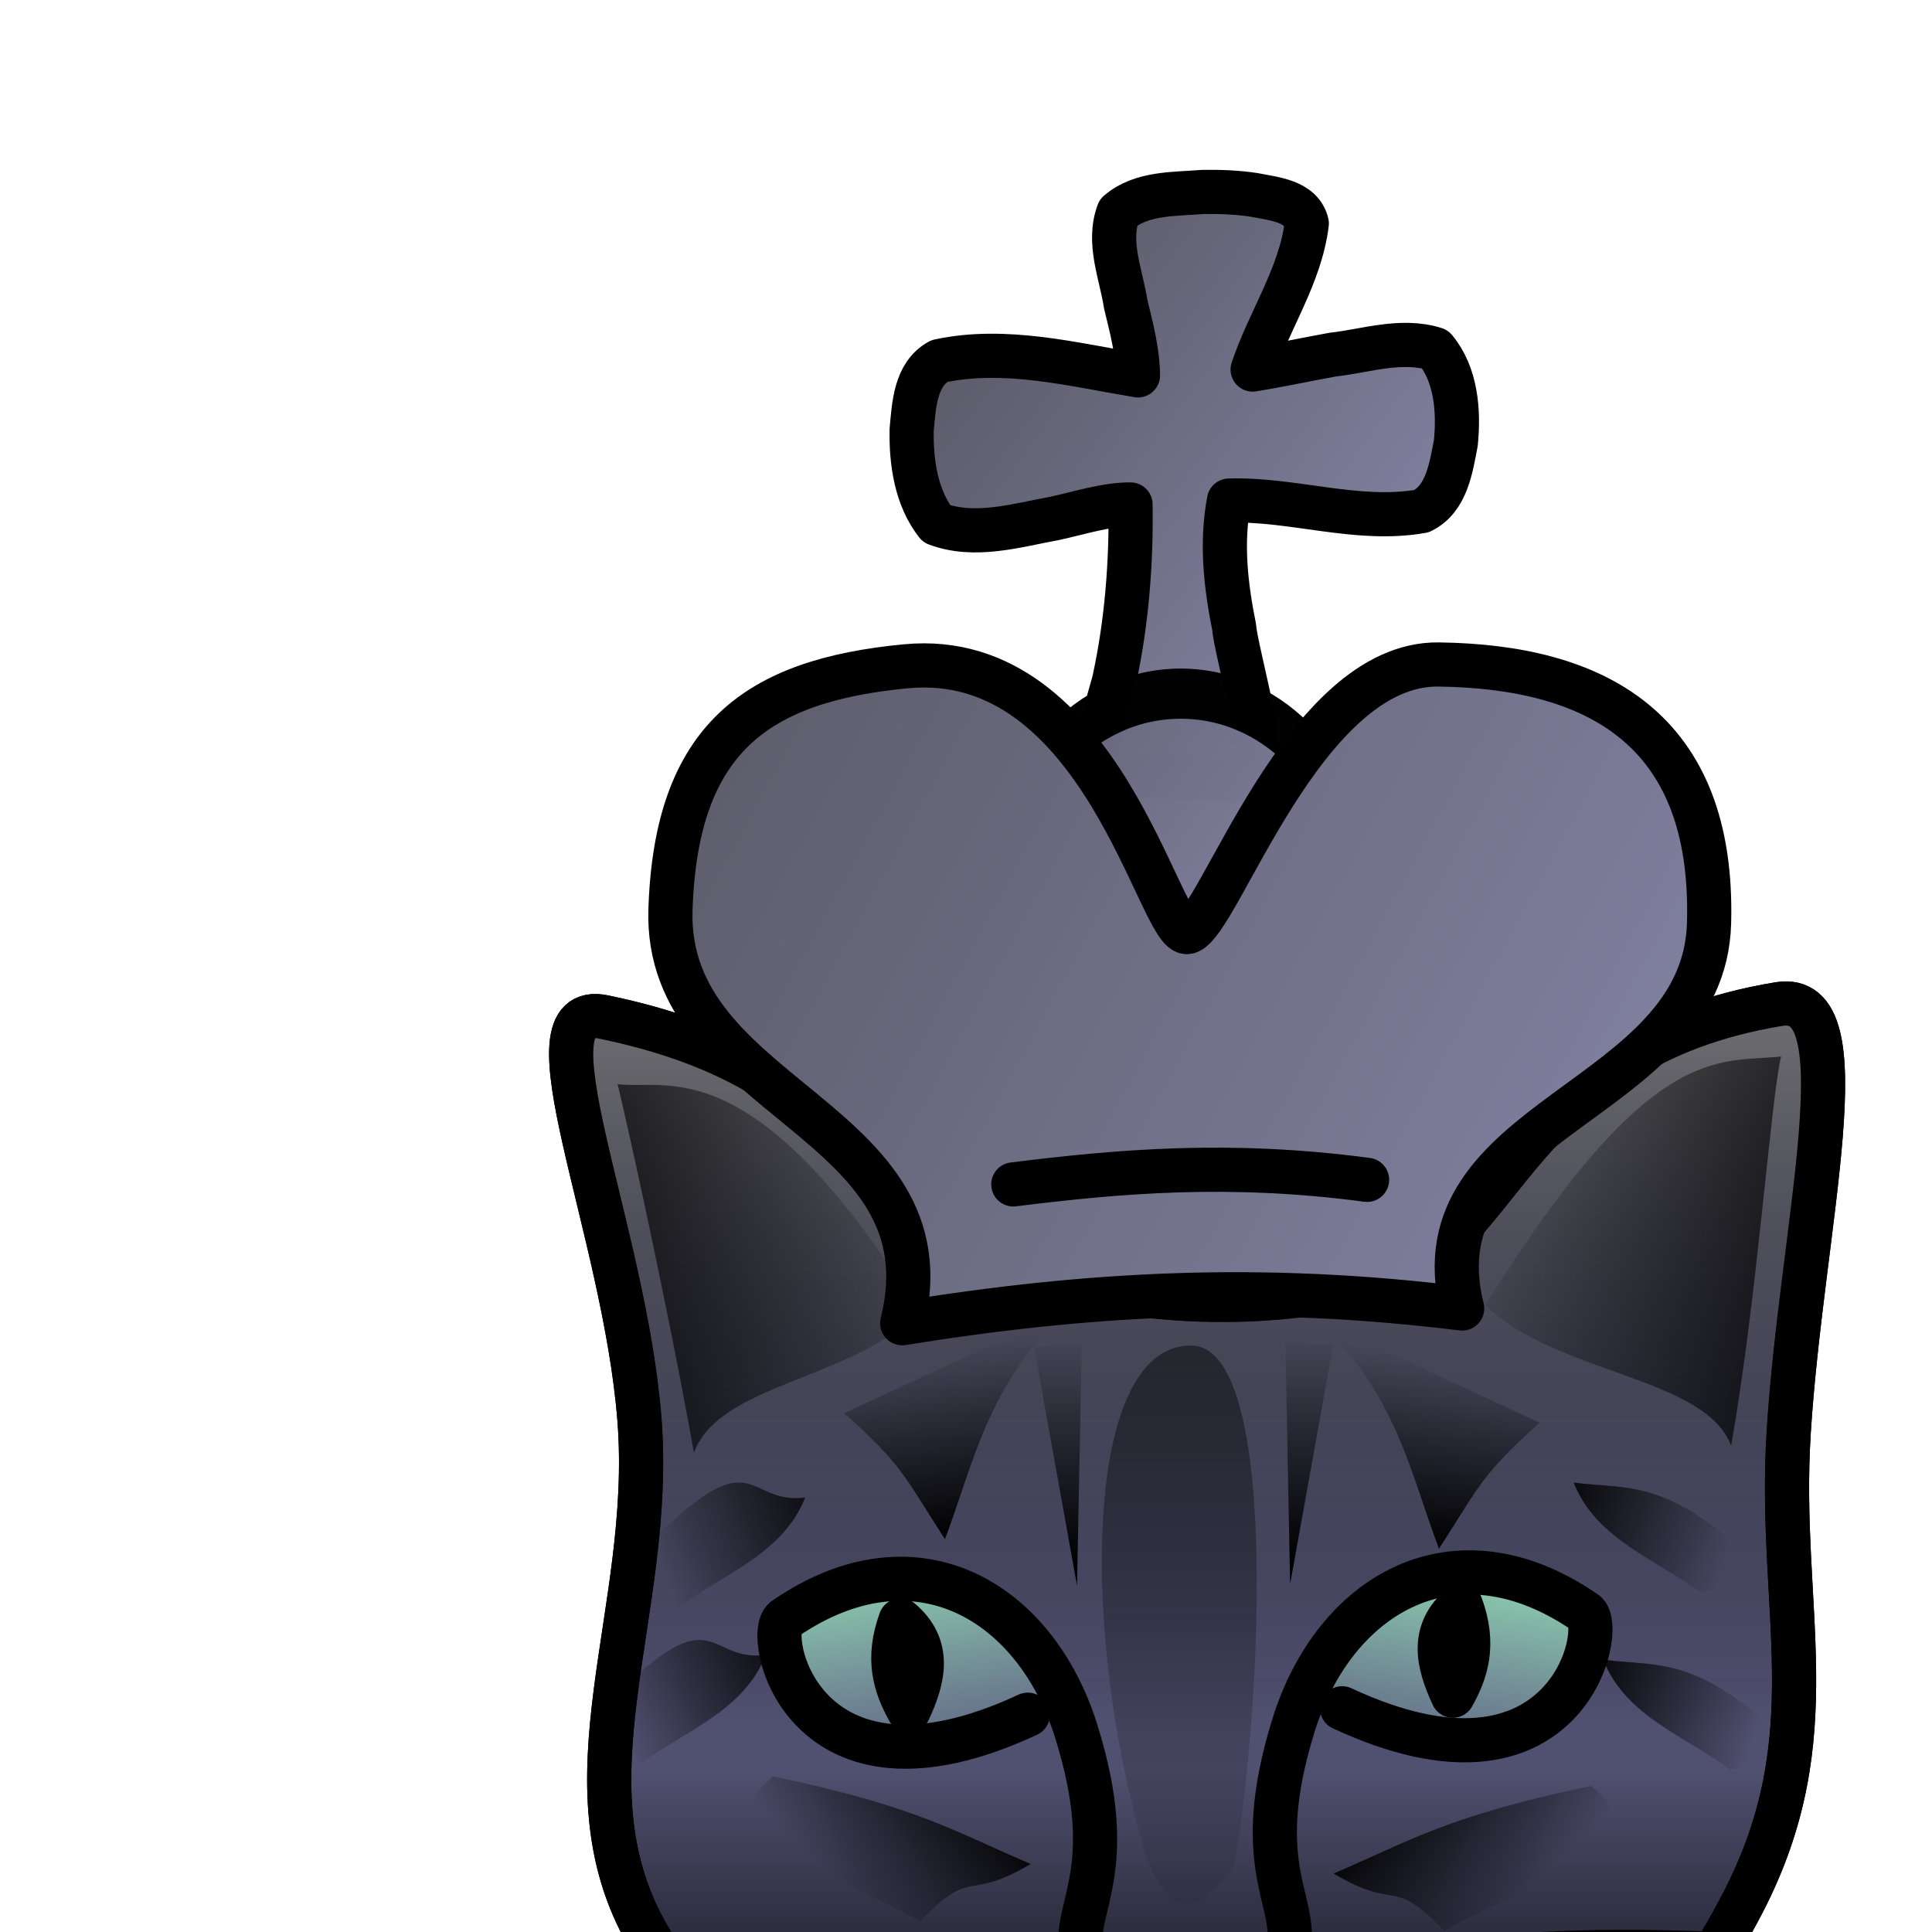
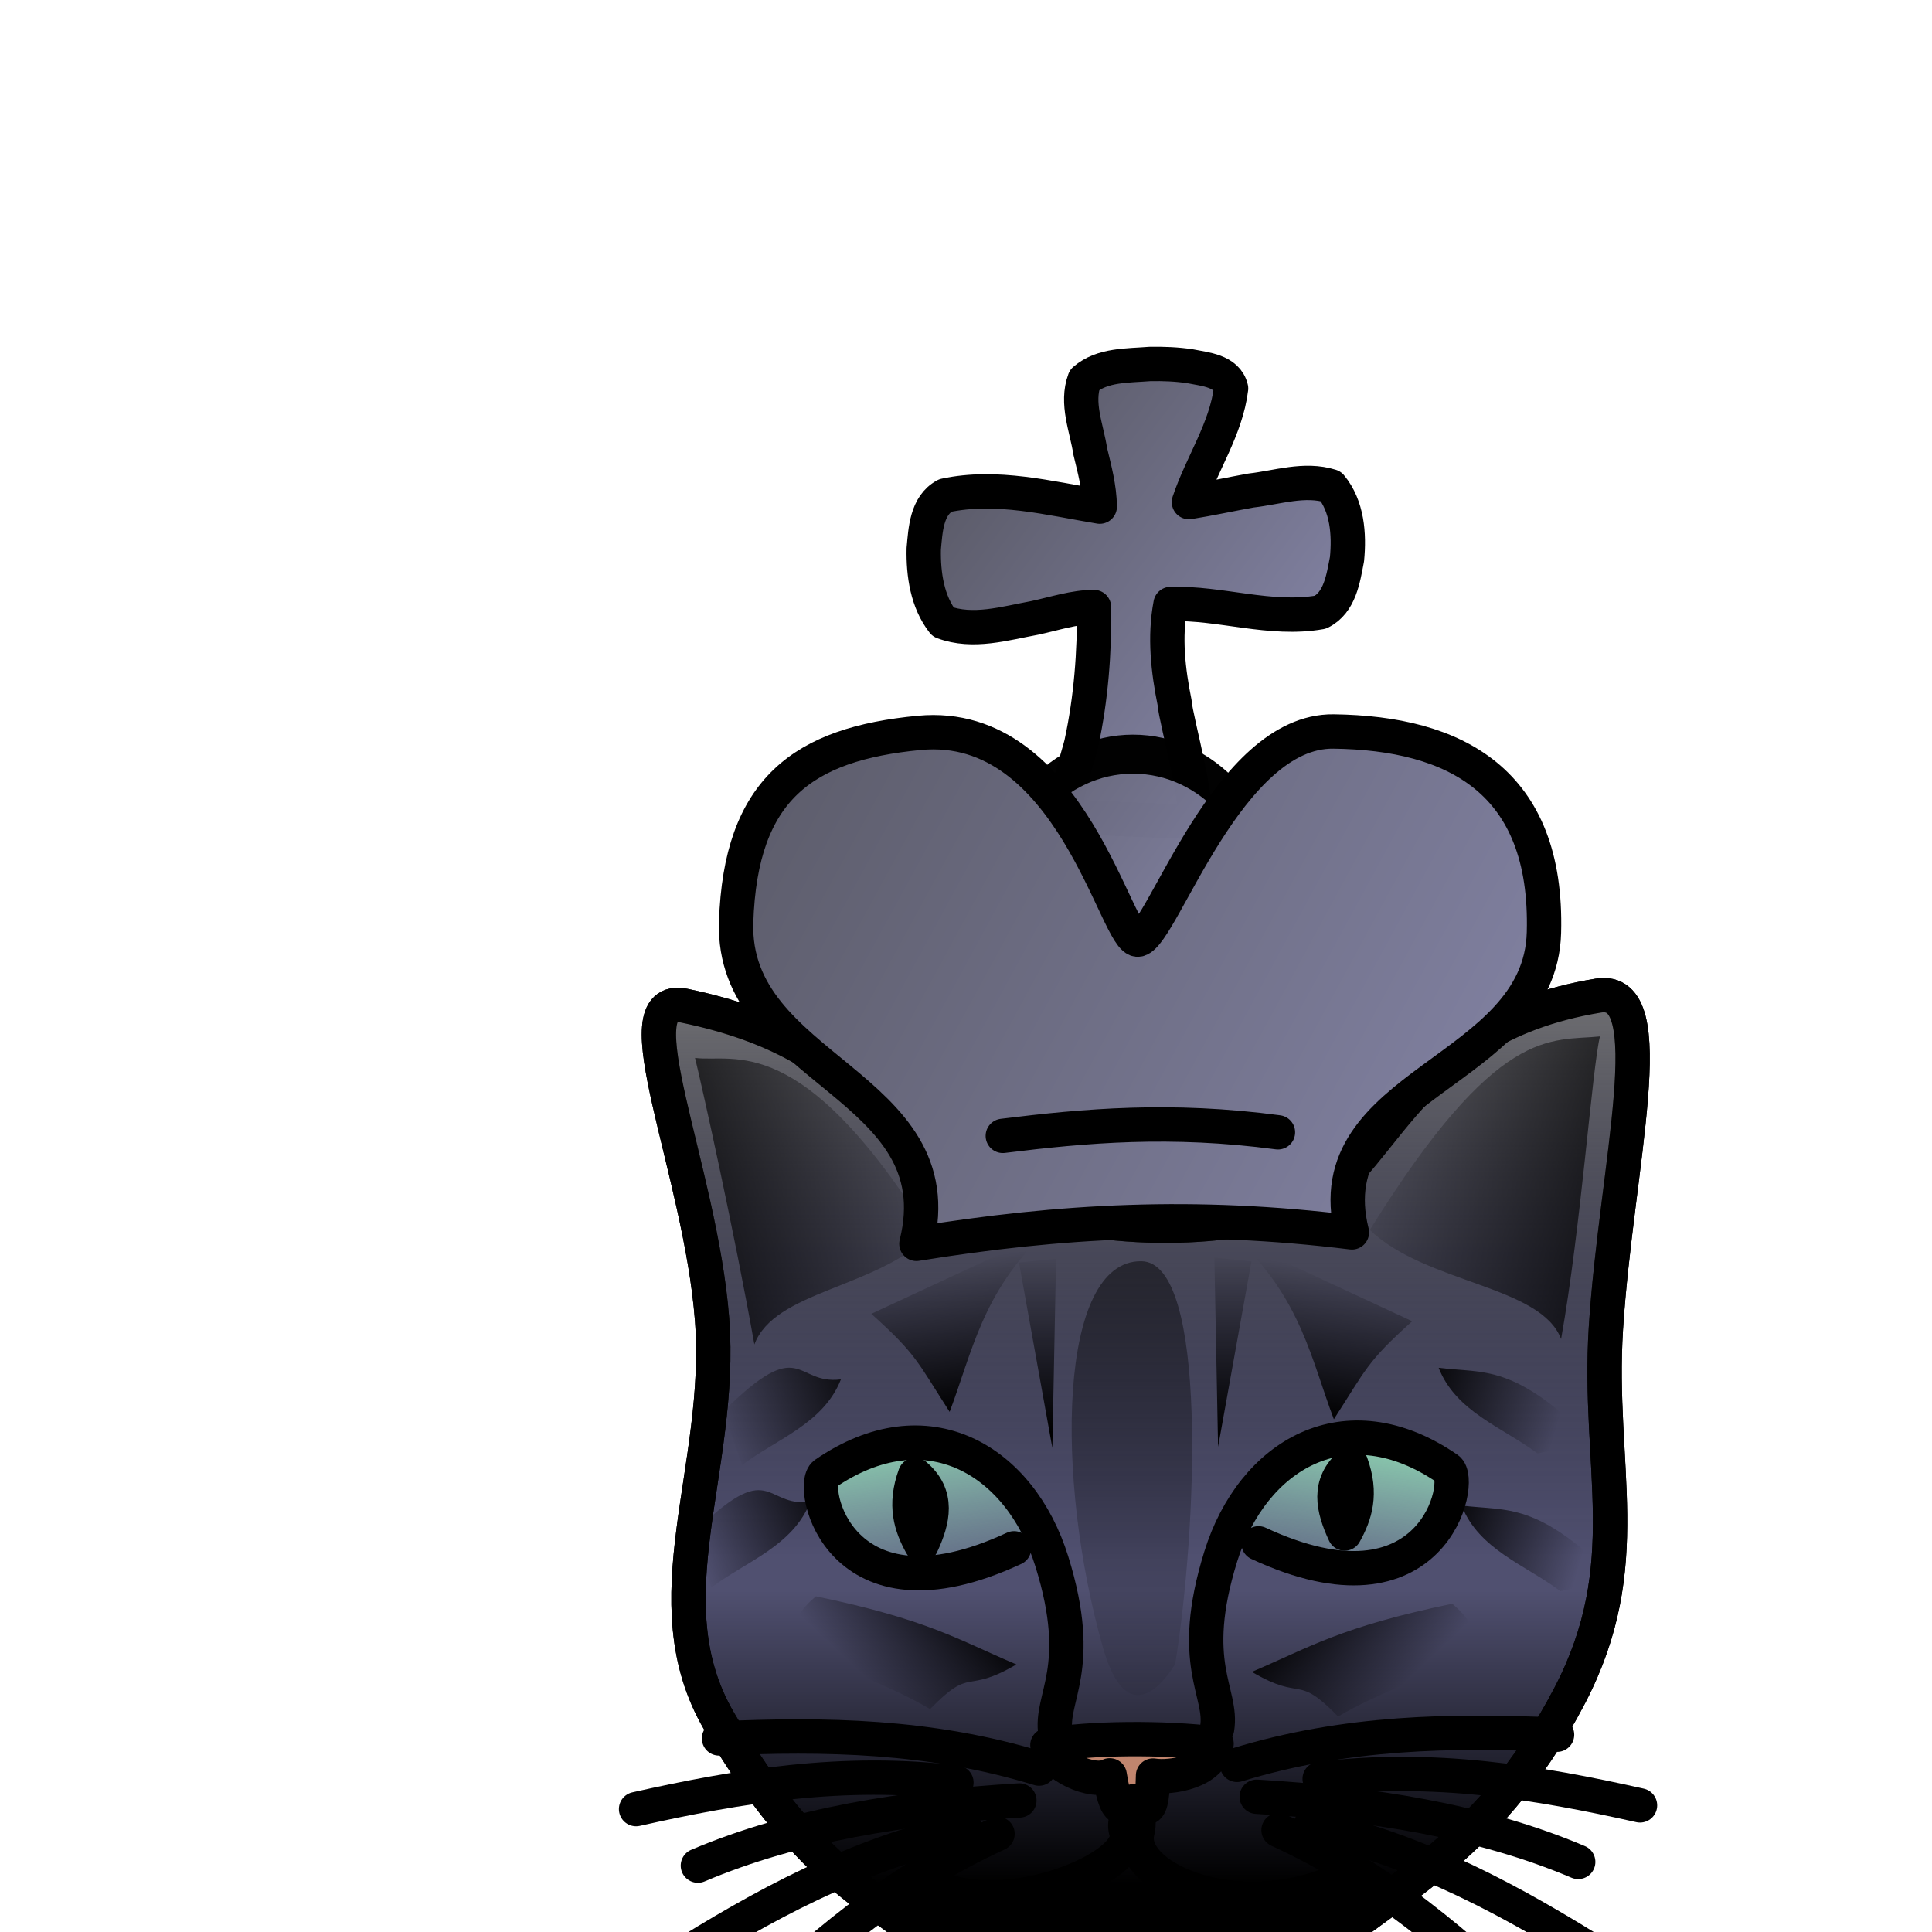
- <svg xmlns="http://www.w3.org/2000/svg" xmlns:xlink="http://www.w3.org/1999/xlink" viewBox="-0.0 -0.0 700.0 700.0" id="svg36220" version="1.0">
+ <svg xmlns="http://www.w3.org/2000/svg" xmlns:xlink="http://www.w3.org/1999/xlink" overflow="hidden" viewBox="-100 -100 900 900" id="svg36220" version="1.0">
  <defs id="defs36222">
    <linearGradient id="linearGradient2338">
      <stop id="stop2340" offset="0" style="stop-color:#404040;stop-opacity:1;" />
      <stop id="stop2342" offset="1" style="stop-color:#8080a0;stop-opacity:1;" />
    </linearGradient>
    <linearGradient xlink:href="#linearGradient2507" id="linearGradient3296" gradientUnits="userSpaceOnUse" x1="472.81" y1="747.087" x2="472.81" y2="566.33" gradientTransform="matrix(0.756161,0,0,0.756161,76.21757,212.6685)" />
    <linearGradient id="linearGradient3284">
      <stop style="stop-color:#808080;stop-opacity:1;" offset="0" id="stop3286" />
      <stop style="stop-color:#000000;stop-opacity:0;" offset="1" id="stop3288" />
    </linearGradient>
    <linearGradient xlink:href="#linearGradient3284" id="linearGradient3290" x1="466.629" y1="160.42" x2="466.629" y2="546.33" gradientUnits="userSpaceOnUse" gradientTransform="matrix(0.756161,0,0,0.756161,76.21757,212.6685)" />
    <linearGradient xlink:href="#linearGradient3268" id="linearGradient3278" gradientUnits="userSpaceOnUse" x1="337.506" y1="472.642" x2="352.788" y2="578.182" gradientTransform="matrix(-0.756161,0,0,0.756161,781.9768,213.9287)" />
    <linearGradient id="linearGradient3268">
      <stop style="stop-color:#8accae;stop-opacity:1;" offset="0" id="stop3270" />
      <stop style="stop-color:#9fc1cd;stop-opacity:0;" offset="1" id="stop3272" />
    </linearGradient>
    <linearGradient xlink:href="#linearGradient3268" id="linearGradient3274" x1="337.506" y1="472.642" x2="352.788" y2="578.182" gradientUnits="userSpaceOnUse" gradientTransform="matrix(0.756161,0,0,0.756161,76.21757,212.6685)" />
    <linearGradient xlink:href="#linearGradient2305" id="linearGradient2313" x1="2087.14" y1="-485" x2="2033.252" y2="-862.516" gradientUnits="userSpaceOnUse" gradientTransform="matrix(0.183292,0,0,0.183292,-36.42853,646.5892)" />
    <linearGradient xlink:href="#linearGradient2305" id="linearGradient2311" x1="2394.735" y1="-485" x2="2394.735" y2="-938.333" gradientUnits="userSpaceOnUse" gradientTransform="matrix(0.183292,0,0,0.183292,-55.61973,656.0762)" />
    <linearGradient xlink:href="#linearGradient2305" id="linearGradient2317" gradientUnits="userSpaceOnUse" gradientTransform="matrix(1.789056e-2,-0.182416,0.182416,1.789056e-2,315.112,1051.291)" x1="2470.081" y1="-364.988" x2="2309.711" y2="-733.761" />
    <linearGradient xlink:href="#linearGradient2305" id="linearGradient2323" gradientUnits="userSpaceOnUse" x1="2234.743" y1="-614.407" x2="1987.283" y2="-832.365" gradientTransform="matrix(7.348649e-3,-0.183144,0.183144,7.348649e-3,447.0847,1057.424)" />
    <linearGradient xlink:href="#linearGradient2305" id="linearGradient2333" gradientUnits="userSpaceOnUse" x1="2087.14" y1="-485" x2="2033.252" y2="-862.516" gradientTransform="matrix(-0.183292,0,0,0.183292,900.1687,650.0454)" />
    <linearGradient xlink:href="#linearGradient2305" id="linearGradient2335" gradientUnits="userSpaceOnUse" gradientTransform="matrix(-0.183292,0,0,0.183292,913.2745,655.5354)" x1="2394.735" y1="-485" x2="2394.735" y2="-938.333" />
    <linearGradient xlink:href="#linearGradient2305" id="linearGradient2337" gradientUnits="userSpaceOnUse" gradientTransform="matrix(-1.789056e-2,-0.182416,-0.182416,1.789056e-2,543.2268,1053.018)" x1="2437.968" y1="-388.633" x2="2293.654" y2="-745.584" />
    <linearGradient xlink:href="#linearGradient2305" id="linearGradient2339" gradientUnits="userSpaceOnUse" gradientTransform="matrix(-7.348649e-3,-0.183144,-0.183144,7.348649e-3,409.5262,1060.88)" x1="2234.743" y1="-614.407" x2="1987.283" y2="-832.365" />
    <linearGradient xlink:href="#linearGradient2305" id="linearGradient2363" gradientUnits="userSpaceOnUse" x1="1647.14" y1="-382.909" x2="2633.252" y2="-582.909" gradientTransform="matrix(0.165748,0,0,0.165748,-91.13033,553.6539)" />
    <linearGradient xlink:href="#linearGradient2305" id="linearGradient2367" gradientUnits="userSpaceOnUse" gradientTransform="matrix(-0.165748,0,0,0.165748,962.4313,551.1333)" x1="1647.14" y1="-382.909" x2="2633.252" y2="-582.909" />
    <linearGradient xlink:href="#linearGradient2305" id="linearGradient3256" gradientUnits="userSpaceOnUse" gradientTransform="matrix(0.180961,-2.913348e-2,-2.913348e-2,-0.180961,-18.87763,514.4243)" x1="2653.51" y1="1167.897" x2="2228.905" y2="-1469.516" />
    <linearGradient xlink:href="#linearGradient2305" id="linearGradient3260" gradientUnits="userSpaceOnUse" gradientTransform="matrix(-1.789056e-2,-0.182416,-0.182416,1.789056e-2,532.5331,988.856)" x1="2437.968" y1="-388.633" x2="2293.654" y2="-745.584" />
    <linearGradient id="linearGradient2305">
      <stop style="stop-color:#000000;stop-opacity:1;" offset="0" id="stop2307" />
      <stop style="stop-color:#000000;stop-opacity:0;" offset="1" id="stop2309" />
    </linearGradient>
    <linearGradient xlink:href="#linearGradient2305" id="linearGradient3264" gradientUnits="userSpaceOnUse" gradientTransform="matrix(1.789056e-2,-0.182416,0.182416,1.789056e-2,329.3703,994.2572)" x1="2470.081" y1="-364.988" x2="2309.711" y2="-733.761" />
    <linearGradient id="linearGradient2507">
      <stop style="stop-color:#000000;stop-opacity:1;" offset="0" id="stop2509" />
      <stop style="stop-color:#505070;stop-opacity:1;" offset="1" id="stop2511" />
    </linearGradient>
    <linearGradient xlink:href="#linearGradient2338" id="linearGradient10410" x1="-303.409" y1="-139.8" x2="651.236" y2="525.127" gradientUnits="userSpaceOnUse" gradientTransform="matrix(0.538442,0,0,0.690981,204.2635,125.2569)" />
    <linearGradient xlink:href="#linearGradient2338" id="linearGradient4883" x1="-153.704" y1="-341.603" x2="889.693" y2="659.111" gradientUnits="userSpaceOnUse" />
    <linearGradient xlink:href="#linearGradient2507" id="linearGradient6412" gradientUnits="userSpaceOnUse" x1="188.837" y1="5.585" x2="526.309" y2="257.176" />
    <linearGradient xlink:href="#linearGradient2338" id="linearGradient12112" gradientUnits="userSpaceOnUse" x1="188.837" y1="5.585" x2="526.309" y2="257.176" gradientTransform="matrix(0.730383,0,0,0.730383,111.6883,29.78831)" />
  </defs>
  <g id="layer1">
    <path style="fill:url(#linearGradient3296);fill-opacity:1;fill-rule:evenodd;stroke:#000000;stroke-width:16;stroke-linecap:round;stroke-linejoin:round;stroke-miterlimit:4;stroke-dasharray:none;stroke-opacity:1" d="M 359.701,455.227 C 309.541,433.689 307.44,386.802 218.722,368.484 C 188.067,362.154 226.319,444.642 231.7,514.491 C 237.081,584.35 202.183,645.483 234.93,701.713 C 278.448,776.438 310.453,783.75 339.912,811.088 C 393.568,860.879 463.516,856.954 505.856,816.618 C 541.675,782.494 591.998,765.437 631.374,689.583 C 662.88,628.889 644.011,583.385 648.086,518.795 C 652.84,443.451 675.477,358.727 644.551,363.799 C 549.965,379.311 544.305,450.512 502.47,462.88 C 457.897,476.058 400.94,472.934 359.701,455.227 z " id="path3294" />
    <path id="path3280" d="M 359.701,455.227 C 309.541,433.689 307.44,386.802 218.722,368.484 C 188.067,362.154 226.319,444.642 231.7,514.491 C 237.081,584.35 202.183,645.483 234.93,701.713 C 278.448,776.438 310.453,783.75 339.912,811.088 C 393.568,860.879 463.516,856.954 505.856,816.618 C 541.675,782.494 591.998,765.437 631.374,689.583 C 662.88,628.889 644.011,583.385 648.086,518.795 C 652.84,443.451 675.477,358.727 644.551,363.799 C 549.965,379.311 544.305,450.512 502.47,462.88 C 457.897,476.058 400.94,472.934 359.701,455.227 z " style="fill:url(#linearGradient3290);fill-opacity:1;fill-rule:evenodd;stroke:#000000;stroke-width:16;stroke-linecap:round;stroke-linejoin:round;stroke-miterlimit:4;stroke-dasharray:none;stroke-opacity:1" />
    <path style="fill:url(#linearGradient3278);fill-opacity:1;fill-rule:evenodd;stroke:none;stroke-width:16;stroke-linecap:round;stroke-linejoin:round;stroke-miterlimit:4;stroke-dasharray:none;stroke-opacity:1" d="M 477.405,618.179 C 492.091,571.025 532.878,556.75 573.937,587.853 C 584.168,595.603 559.719,661.065 477.405,618.179 z " id="path3276" />
    <path id="path3266" d="M 380.79,616.918 C 366.103,569.765 325.316,555.49 284.258,586.593 C 274.026,594.343 298.475,659.805 380.79,616.918 z " style="fill:url(#linearGradient3274);fill-opacity:1;fill-rule:evenodd;stroke:none;stroke-width:16;stroke-linecap:round;stroke-linejoin:round;stroke-miterlimit:4;stroke-dasharray:none;stroke-opacity:1" />
    <path id="path2267" d="M 387.923,712.96 C 390.089,722.55 409.201,731.381 416.952,727.03 C 420.655,750.218 424.418,739.627 428.187,739.029 C 431.525,738.499 436.711,751.765 437.126,727.13 C 445.588,728.509 464.781,725.336 466.116,712.88 L 466.727,712.269 C 442.127,709.184 407.636,709.528 387.923,712.96 z " style="fill:#c1856e;fill-opacity:1;fill-rule:evenodd;stroke:#000000;stroke-width:16;stroke-linecap:round;stroke-linejoin:round;stroke-miterlimit:4;stroke-dasharray:none;stroke-opacity:1" />
    <path style="fill:none;fill-opacity:0.75;fill-rule:evenodd;stroke:#000000;stroke-width:16;stroke-linecap:round;stroke-linejoin:round;stroke-miterlimit:4;stroke-dasharray:none;stroke-opacity:1" d="M 384.026,723.877 C 333.345,708.319 284.019,707.66 234.949,709.825" id="path2281" />
    <path id="path2283" d="M 345.534,730.381 C 292.908,723.973 244.233,731.994 196.308,742.751" style="fill:none;fill-opacity:0.75;fill-rule:evenodd;stroke:#000000;stroke-width:16;stroke-linecap:round;stroke-linejoin:round;stroke-miterlimit:4;stroke-dasharray:none;stroke-opacity:1" />
    <path style="fill:none;fill-opacity:0.75;fill-rule:evenodd;stroke:#000000;stroke-width:16;stroke-linecap:round;stroke-linejoin:round;stroke-miterlimit:4;stroke-dasharray:none;stroke-opacity:1" d="M 374.859,738.729 C 321.938,741.886 270.314,749.886 225.103,769.083" id="path2285" />
    <path id="path2289" d="M 516.942,778.714 C 471.665,795.129 425.017,773.72 429.825,753.416 C 432.886,740.489 421.808,744.015 424.671,753.408 C 429.703,769.916 367.447,795.288 334.983,778.324" style="fill:none;fill-opacity:0.75;fill-rule:evenodd;stroke:#000000;stroke-width:16;stroke-linecap:round;stroke-linejoin:round;stroke-miterlimit:4;stroke-dasharray:none;stroke-opacity:1" />
    <path style="fill:none;fill-opacity:0.75;fill-rule:evenodd;stroke:#000000;stroke-width:16;stroke-linecap:round;stroke-linejoin:round;stroke-miterlimit:4;stroke-dasharray:none;stroke-opacity:1" d="M 391.681,707.572 C 388.857,690.627 405.669,677.744 389.971,627.342 C 375.285,580.189 331.8,553.841 284.258,586.593 C 276.582,591.881 290.651,659.341 372.391,621.265" id="path2291" />
    <path style="fill:#000000;fill-opacity:1;fill-rule:evenodd;stroke:#000000;stroke-width:16;stroke-linecap:round;stroke-linejoin:round;stroke-miterlimit:4;stroke-dasharray:none;stroke-opacity:1" d="M 326.282,587.087 C 337.382,596.518 334.75,607.918 329.255,619.729 C 324.349,610.921 321.134,601.218 326.282,587.087 z " id="path2293" />
    <path style="fill:url(#linearGradient2313);fill-opacity:1;fill-rule:evenodd;stroke:none;stroke-width:16;stroke-linecap:round;stroke-linejoin:round;stroke-miterlimit:4;stroke-dasharray:none;stroke-opacity:1" d="M 305.889,512.025 C 327.033,531.001 327.201,534.157 342.374,557.693 C 352.838,529.995 357.537,502.298 386.364,474.6 L 305.889,512.025 z " id="path2299" />
    <path style="fill:url(#linearGradient2311);fill-opacity:1;fill-rule:evenodd;stroke:none;stroke-width:16;stroke-linecap:round;stroke-linejoin:round;stroke-miterlimit:4;stroke-dasharray:none;stroke-opacity:1" d="M 374.675,488.119 L 390.227,574.524 L 391.956,486.391 L 374.675,488.119 z " id="path2303" />
    <path id="path2315" d="M 231.431,639.491 C 247.81,627.232 269.372,620.155 277.467,599.612 C 255.648,602.307 259.524,577.978 222.584,614.669 L 231.431,639.491 z " style="fill:url(#linearGradient2317);fill-opacity:1;fill-rule:evenodd;stroke:none;stroke-width:16;stroke-linecap:round;stroke-linejoin:round;stroke-miterlimit:4;stroke-dasharray:none;stroke-opacity:1" />
    <path id="path2321" d="M 333.266,696.162 C 353.075,675.795 349.322,689.578 373.447,675.362 C 346.192,663.796 332.53,654.534 280.089,643.629 C 250.006,669.012 297.751,675.151 333.266,696.162 z " style="fill:url(#linearGradient2323);fill-opacity:1;fill-rule:evenodd;stroke:none;stroke-width:16;stroke-linecap:round;stroke-linejoin:round;stroke-miterlimit:4;stroke-dasharray:none;stroke-opacity:1" />
    <path id="path2325" d="M 557.851,515.482 C 536.707,534.457 536.539,537.613 521.366,561.149 C 510.902,533.451 506.203,505.754 477.376,478.057 L 557.851,515.482 z " style="fill:url(#linearGradient2333);fill-opacity:1;fill-rule:evenodd;stroke:none;stroke-width:16;stroke-linecap:round;stroke-linejoin:round;stroke-miterlimit:4;stroke-dasharray:none;stroke-opacity:1" />
    <path id="path2327" d="M 482.98,487.578 L 467.428,573.983 L 465.699,485.85 L 482.98,487.578 z " style="fill:url(#linearGradient2335);fill-opacity:1;fill-rule:evenodd;stroke:none;stroke-width:16;stroke-linecap:round;stroke-linejoin:round;stroke-miterlimit:4;stroke-dasharray:none;stroke-opacity:1" />
    <path style="fill:url(#linearGradient2337);fill-opacity:1;fill-rule:evenodd;stroke:none;stroke-width:16;stroke-linecap:round;stroke-linejoin:round;stroke-miterlimit:4;stroke-dasharray:none;stroke-opacity:1" d="M 626.908,641.219 C 610.529,628.96 588.967,621.883 580.872,601.341 C 602.691,604.036 615.922,599.257 652.862,635.949 L 626.908,641.219 z " id="path2329" />
    <path style="fill:url(#linearGradient2339);fill-opacity:1;fill-rule:evenodd;stroke:none;stroke-width:16;stroke-linecap:round;stroke-linejoin:round;stroke-miterlimit:4;stroke-dasharray:none;stroke-opacity:1" d="M 523.344,699.618 C 503.536,679.252 507.289,693.035 483.164,678.818 C 510.419,667.252 524.081,657.99 576.522,647.085 C 606.605,672.468 558.86,678.608 523.344,699.618 z " id="path2331" />
    <path style="fill:none;fill-opacity:0.75;fill-rule:evenodd;stroke:#000000;stroke-width:16;stroke-linecap:round;stroke-linejoin:round;stroke-miterlimit:4;stroke-dasharray:none;stroke-opacity:1" d="M 364.691,754.285 C 316.496,776.371 279.219,808.682 244.014,842.932" id="path2341" />
    <path style="fill:none;fill-opacity:0.75;fill-rule:evenodd;stroke:#000000;stroke-width:16;stroke-linecap:round;stroke-linejoin:round;stroke-miterlimit:4;stroke-dasharray:none;stroke-opacity:1" d="M 349.93,752.4 C 298.187,763.944 254.989,787.767 213.412,813.918" id="path2343" />
    <path id="path2345" d="M 476.259,722.149 C 526.94,706.591 576.267,705.932 625.337,708.097" style="fill:none;fill-opacity:0.75;fill-rule:evenodd;stroke:#000000;stroke-width:16;stroke-linecap:round;stroke-linejoin:round;stroke-miterlimit:4;stroke-dasharray:none;stroke-opacity:1" />
    <path style="fill:none;fill-opacity:0.75;fill-rule:evenodd;stroke:#000000;stroke-width:16;stroke-linecap:round;stroke-linejoin:round;stroke-miterlimit:4;stroke-dasharray:none;stroke-opacity:1" d="M 514.751,728.653 C 567.377,722.245 616.052,730.266 663.977,741.023" id="path2347" />
    <path id="path2349" d="M 485.426,737.001 C 538.348,740.158 589.972,748.158 635.182,767.355" style="fill:none;fill-opacity:0.75;fill-rule:evenodd;stroke:#000000;stroke-width:16;stroke-linecap:round;stroke-linejoin:round;stroke-miterlimit:4;stroke-dasharray:none;stroke-opacity:1" />
    <path id="path2351" d="M 495.594,752.556 C 543.79,774.642 581.066,806.954 616.271,841.204" style="fill:none;fill-opacity:0.75;fill-rule:evenodd;stroke:#000000;stroke-width:16;stroke-linecap:round;stroke-linejoin:round;stroke-miterlimit:4;stroke-dasharray:none;stroke-opacity:1" />
    <path id="path2353" d="M 510.355,750.672 C 562.098,762.216 605.296,786.039 646.873,812.19" style="fill:none;fill-opacity:0.75;fill-rule:evenodd;stroke:#000000;stroke-width:16;stroke-linecap:round;stroke-linejoin:round;stroke-miterlimit:4;stroke-dasharray:none;stroke-opacity:1" />
    <path id="path2361" d="M 223.774,392.811 C 227.425,407.761 242.115,474.082 251.415,526.305 C 260.878,501.259 307.116,500.522 333.184,475.476 C 273.387,379.26 241.695,395.205 223.774,392.811 z " style="fill:url(#linearGradient2363);fill-opacity:1;fill-rule:evenodd;stroke:none;stroke-width:16;stroke-linecap:round;stroke-linejoin:round;stroke-miterlimit:4;stroke-dasharray:none;stroke-opacity:1" />
    <path style="fill:url(#linearGradient2367);fill-opacity:1;fill-rule:evenodd;stroke:none;stroke-width:16;stroke-linecap:round;stroke-linejoin:round;stroke-miterlimit:4;stroke-dasharray:none;stroke-opacity:1" d="M 645.312,382.806 C 641.662,397.756 636.517,471.562 627.217,523.785 C 617.754,498.738 564.184,498.002 538.116,472.955 C 597.913,376.74 622.35,385.2 645.312,382.806 z " id="path2365" />
    <path id="path24710" d="M 435.727,69.549 C 425.401,70.393 413.484,69.792 405.211,76.966 C 401.159,87.906 406.198,99.344 407.877,110.25 C 409.925,118.753 412.216,127.225 412.309,136.013 C 388.659,132.069 364.245,125.706 340.344,130.809 C 331.598,135.534 331.129,146.899 330.318,155.619 C 330.069,167.448 331.915,180.298 339.34,189.788 C 353.194,194.979 368.115,190.383 382.025,187.841 C 391.094,185.89 400.692,182.723 409.616,182.781 C 409.937,203.893 408.214,225.506 403.827,245.858 C 403.301,249.21 393.209,279.817 396.9,279.815 C 405.982,281.395 445.6,282.204 454.749,283.017 C 461.268,282.887 447.506,234.691 447.204,227.471 C 444.145,212.363 442.357,196.777 445.291,181.366 C 468.642,180.67 491.782,189.312 515.088,185.2 C 524.224,180.731 525.748,169.375 527.482,160.458 C 528.618,148.856 527.631,135.738 519.95,126.496 C 507.723,122.644 495.002,127.129 482.769,128.504 C 473.118,130.239 463.533,132.341 453.85,133.891 C 459.81,116.085 471.155,99.948 473.479,80.961 C 471.506,72.692 461.286,72.012 454.443,70.621 C 448.299,69.675 441.982,69.451 435.727,69.549 z " style="fill:url(#linearGradient12112);fill-opacity:1.0;fill-rule:evenodd;stroke:#000000;stroke-width:16;stroke-linecap:round;stroke-linejoin:round;stroke-miterlimit:4;stroke-dasharray:none;stroke-opacity:1" />
    <path style="opacity:0.99;fill:url(#linearGradient4883);fill-opacity:1.0;fill-rule:evenodd;stroke:#000000;stroke-width:79.323;stroke-linecap:round;stroke-linejoin:round;stroke-miterlimit:4;stroke-dasharray:none;stroke-dashoffset:0;stroke-opacity:1" id="path4002" d="M 1066.667 546.962 A 355.193 304.141 0 1 1  356.28,546.962 A 355.193 304.141 0 1 1  1066.667 546.962 z" transform="matrix(0.177521,0,0,0.229187,301.4959,195.672)" />
    <path style="fill:url(#linearGradient10410);fill-opacity:1.0;fill-rule:evenodd;stroke:#000000;stroke-width:16;stroke-linecap:round;stroke-linejoin:round;stroke-miterlimit:4;stroke-dasharray:none;stroke-opacity:1" d="M 326.894,479.429 C 345.474,404.818 240.64,398.961 242.923,329.542 C 244.961,267.537 274.114,246.55 328.255,241.404 C 399.43,234.639 420.231,340.025 430.356,337.692 C 441.622,335.095 472.063,240.106 521.261,240.755 C 577.656,241.498 621.166,263.615 619.224,334.45 C 617.469,400.429 512.262,403.928 529.768,474.096 C 456.374,465.048 394.083,468.572 326.894,479.429 z " id="path10402" />
    <path id="path3250" d="M 466.981,705.249 C 469.806,688.305 452.993,675.422 468.691,625.02 C 483.378,577.867 526.863,551.518 574.405,584.271 C 582.081,589.559 568.012,657.019 486.272,618.943" style="fill:none;fill-opacity:0.75;fill-rule:evenodd;stroke:#000000;stroke-width:16;stroke-linecap:round;stroke-linejoin:round;stroke-miterlimit:4;stroke-dasharray:none;stroke-opacity:1" />
    <path id="path3252" d="M 529.355,581.74 C 518.256,591.171 520.888,602.572 526.383,614.382 C 531.289,605.574 534.504,595.871 529.355,581.74 z " style="fill:#000000;fill-opacity:1;fill-rule:evenodd;stroke:#000000;stroke-width:16;stroke-linecap:round;stroke-linejoin:round;stroke-miterlimit:4;stroke-dasharray:none;stroke-opacity:1" />
    <path style="fill:url(#linearGradient3256);fill-opacity:1;fill-rule:evenodd;stroke:none;stroke-width:16;stroke-linecap:round;stroke-linejoin:round;stroke-miterlimit:4;stroke-dasharray:none;stroke-opacity:1" d="M 413.739,667.304 C 391.415,588.692 392.906,486.959 431.744,487.527 C 462.895,487.997 457.608,612.566 447.458,675.085 C 447.458,675.085 426.57,712.489 413.739,667.304 z " id="path3254" />
    <path id="path3258" d="M 616.214,577.057 C 599.835,564.797 578.274,557.721 570.178,537.178 C 591.997,539.873 605.228,535.095 642.169,571.786 L 616.214,577.057 z " style="fill:url(#linearGradient3260);fill-opacity:1;fill-rule:evenodd;stroke:none;stroke-width:16;stroke-linecap:round;stroke-linejoin:round;stroke-miterlimit:4;stroke-dasharray:none;stroke-opacity:1" />
    <path style="fill:url(#linearGradient3264);fill-opacity:1;fill-rule:evenodd;stroke:none;stroke-width:16;stroke-linecap:round;stroke-linejoin:round;stroke-miterlimit:4;stroke-dasharray:none;stroke-opacity:1" d="M 245.69,582.458 C 262.068,570.199 283.63,563.122 291.725,542.579 C 269.906,545.274 273.782,520.945 236.842,557.636 L 245.69,582.458 z " id="path3262" />
    <path style="fill:none;fill-opacity:0.75;fill-rule:evenodd;stroke:#000000;stroke-width:16;stroke-linecap:round;stroke-linejoin:round;stroke-miterlimit:4;stroke-dasharray:none;stroke-opacity:1" d="M 367.142,429.133 C 405.636,424.351 445.403,420.841 495.316,427.478" id="path4885" />
  </g>
</svg>
